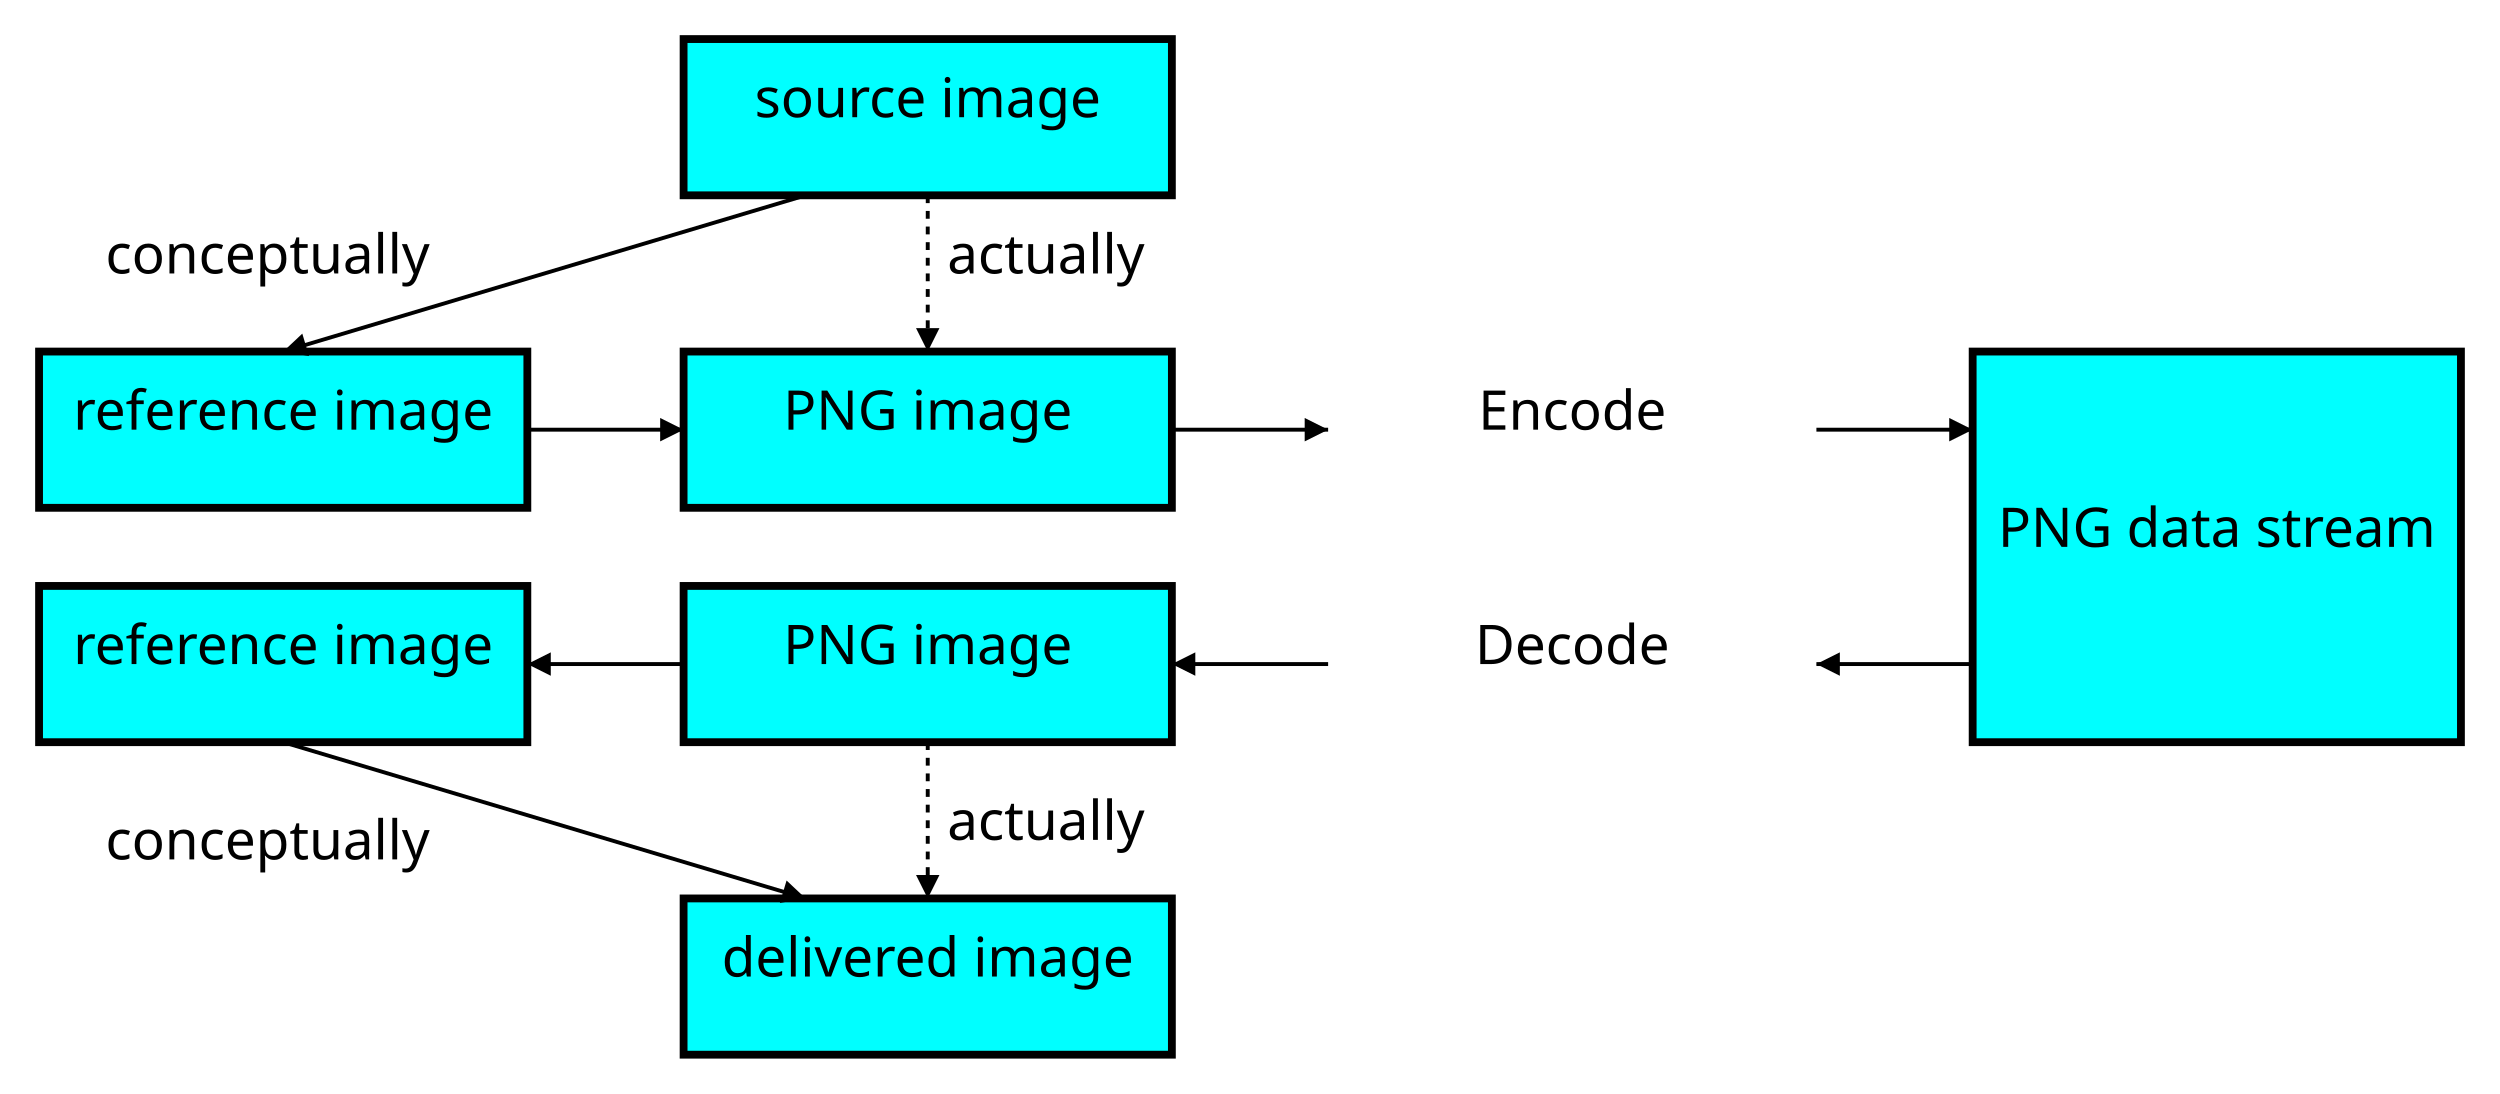
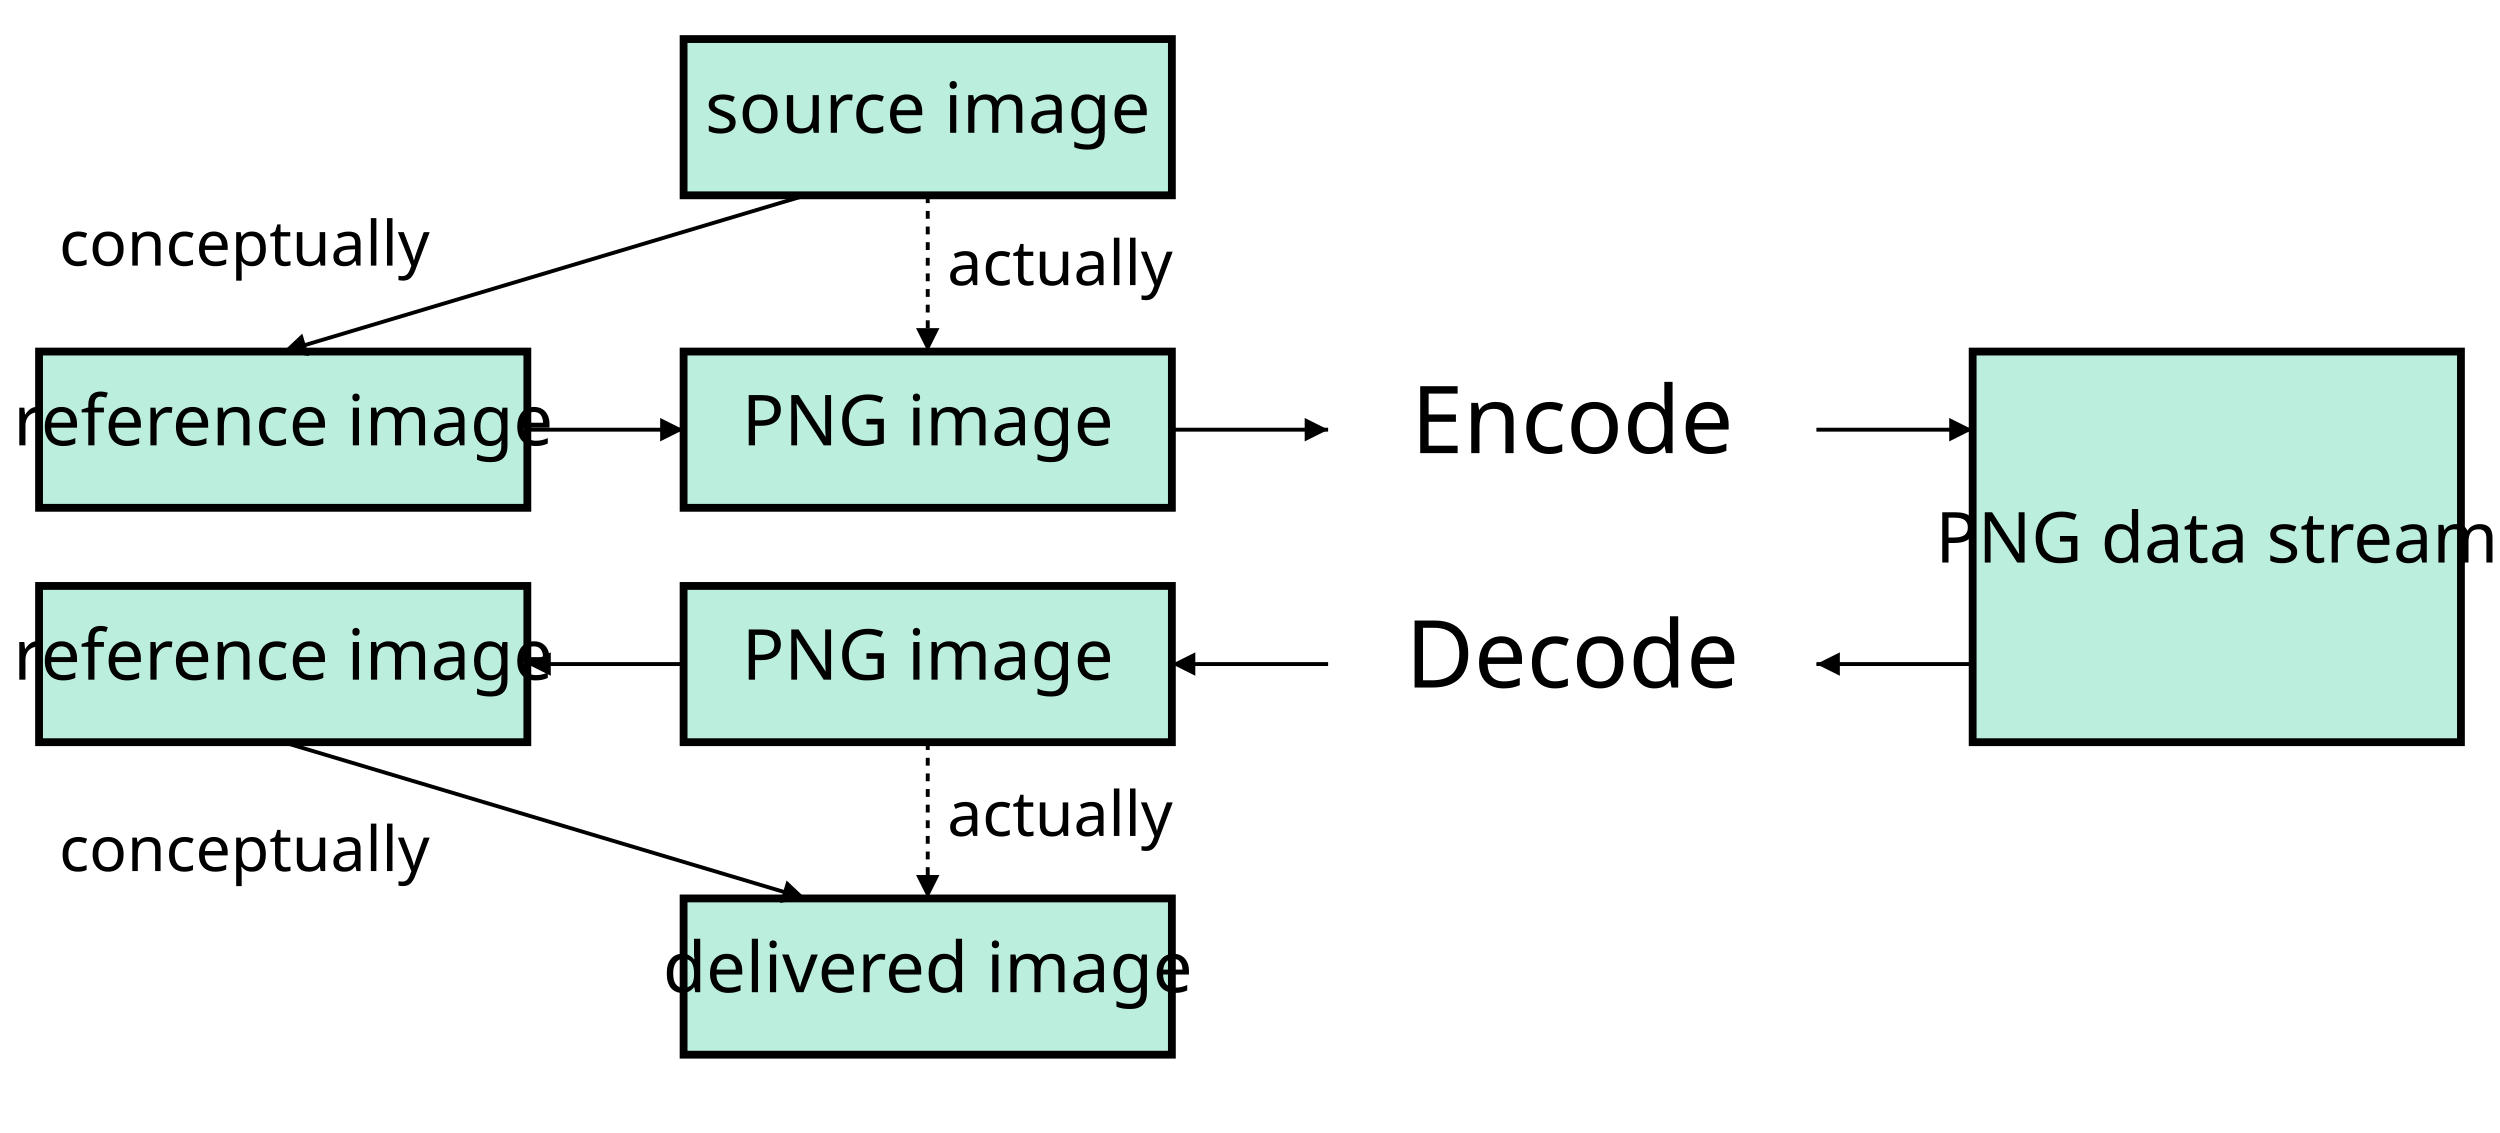
- <svg xmlns="http://www.w3.org/2000/svg" width="640" height="280">
+ <svg xmlns="http://www.w3.org/2000/svg" viewBox="0 0 640 290">
+   <style>
+ @font-face {
+ 	font-family: OS_Cond_Med;
+ 	src: url(./fonts/OS_Cond_Med.woff2);
+ }
+ text {
+ 	font-family: OS_Cond_Med;
+ 	fill: black;
+ }
+ </style>
  <marker id="arrend" refX="7" refY="4" markerWidth="8" markerHeight="8" orient="auto">
    <path d="M 1 4 L 1 1 7 4 1 7z" />
  </marker>
  <g transform="translate(10,10)">
-     <g style="fill:aqua; stroke:black; stroke-width:2">
+     <g style="fill:#BED; stroke:black; stroke-width:2">
      <rect x="165" y="0" width="125" height="40" />
      <rect x="0" y="80" width="125" height="40" />
      <rect x="165" y="80" width="125" height="40" />
      <rect x="0" y="140" width="125" height="40" />
      <rect x="165" y="140" width="125" height="40" />
      <rect x="165" y="220" width="125" height="40" />
      <rect x="495" y="80" width="125" height="100" />
    </g>
-     <g style="font-family:Verdana, sans-serif; font-size:14; fill:black; text-anchor:middle">
-       <text x="227.5" y="20">source image</text>
-       <text x="62.5" y="100">reference image</text>
-       <text x="227.5" y="100">PNG image</text>
-       <text x="392.5" y="100">Encode</text>
-       <text x="557.5" y="130">PNG data stream</text>
-       <text x="62.5" y="160">reference image</text>
-       <text x="227.5" y="160">PNG image</text>
-       <text x="392.5" y="160">Decode</text>
-       <text x="227.5" y="240">delivered image</text>
+     <g style="font-size:18px; text-anchor: middle; ">
+       <text x="227.5" y="24">source image</text>
+       <text x="62.5" y="104">reference image</text>
+       <text x="227.5" y="104">PNG image</text>
+       <text x="557.5" y="134">PNG data stream</text>
+       <text x="62.5" y="164">reference image</text>
+       <text x="227.5" y="164">PNG image</text>
+       <text x="227.5" y="244">delivered image</text>
+     </g>
+     <g style="font-size:24px;  text-anchor: middle; ">
+       <text x="392.5" y="106">Encode</text>
+       <text x="392.5" y="166">Decode</text>
    </g>
    <g style="fill:none; stroke:black; stroke-width:1">
      <line marker-end="url(#arrend)" x1="125" y1="100" x2="165" y2="100" />
      <line marker-end="url(#arrend)" x1="290" y1="100" x2="330" y2="100" />
      <line marker-end="url(#arrend)" x1="455" y1="100" x2="495" y2="100" />
      <line marker-end="url(#arrend)" x1="165" y1="160" x2="125" y2="160" />
      <line marker-end="url(#arrend)" x1="330" y1="160" x2="290" y2="160" />
      <line marker-end="url(#arrend)" x1="495" y1="160" x2="455" y2="160" />
      <line marker-end="url(#arrend)" x1="227.5" y1="40" x2="227.5" y2="80" style="stroke-dasharray:2 2" />
      <line marker-end="url(#arrend)" x1="227.5" y1="180" x2="227.5" y2="220" style="stroke-dasharray:2 2" />
      <line marker-end="url(#arrend)" x1="196.25" y1="40" x2="62.5" y2="80" />
      <line marker-end="url(#arrend)" x1="62.5" y1="180" x2="196.25" y2="220" />
    </g>
-     <g style="font-family:Verdana, sans-serif; font-size:14; fill:black; text-anchor:start">
-       <text x="232.5" y="60">actually</text>
-       <text x="232.5" y="205">actually</text>
+     <g style="font-size:16px; fill:black; text-anchor:start">
+       <text x="232.5" y="63">actually</text>
+       <text x="232.5" y="204">actually</text>
    </g>
-     <g style="font-family:Verdana, sans-serif; font-size:14; fill:black; text-anchor:end">
-       <text x="100" y="60">conceptually</text>
-       <text x="100" y="210">conceptually</text>
+     <g style="font-size:16px; fill:black; text-anchor:end">
+       <text x="100" y="58">conceptually</text>
+       <text x="100" y="213">conceptually</text>
    </g>
  </g>
</svg>
